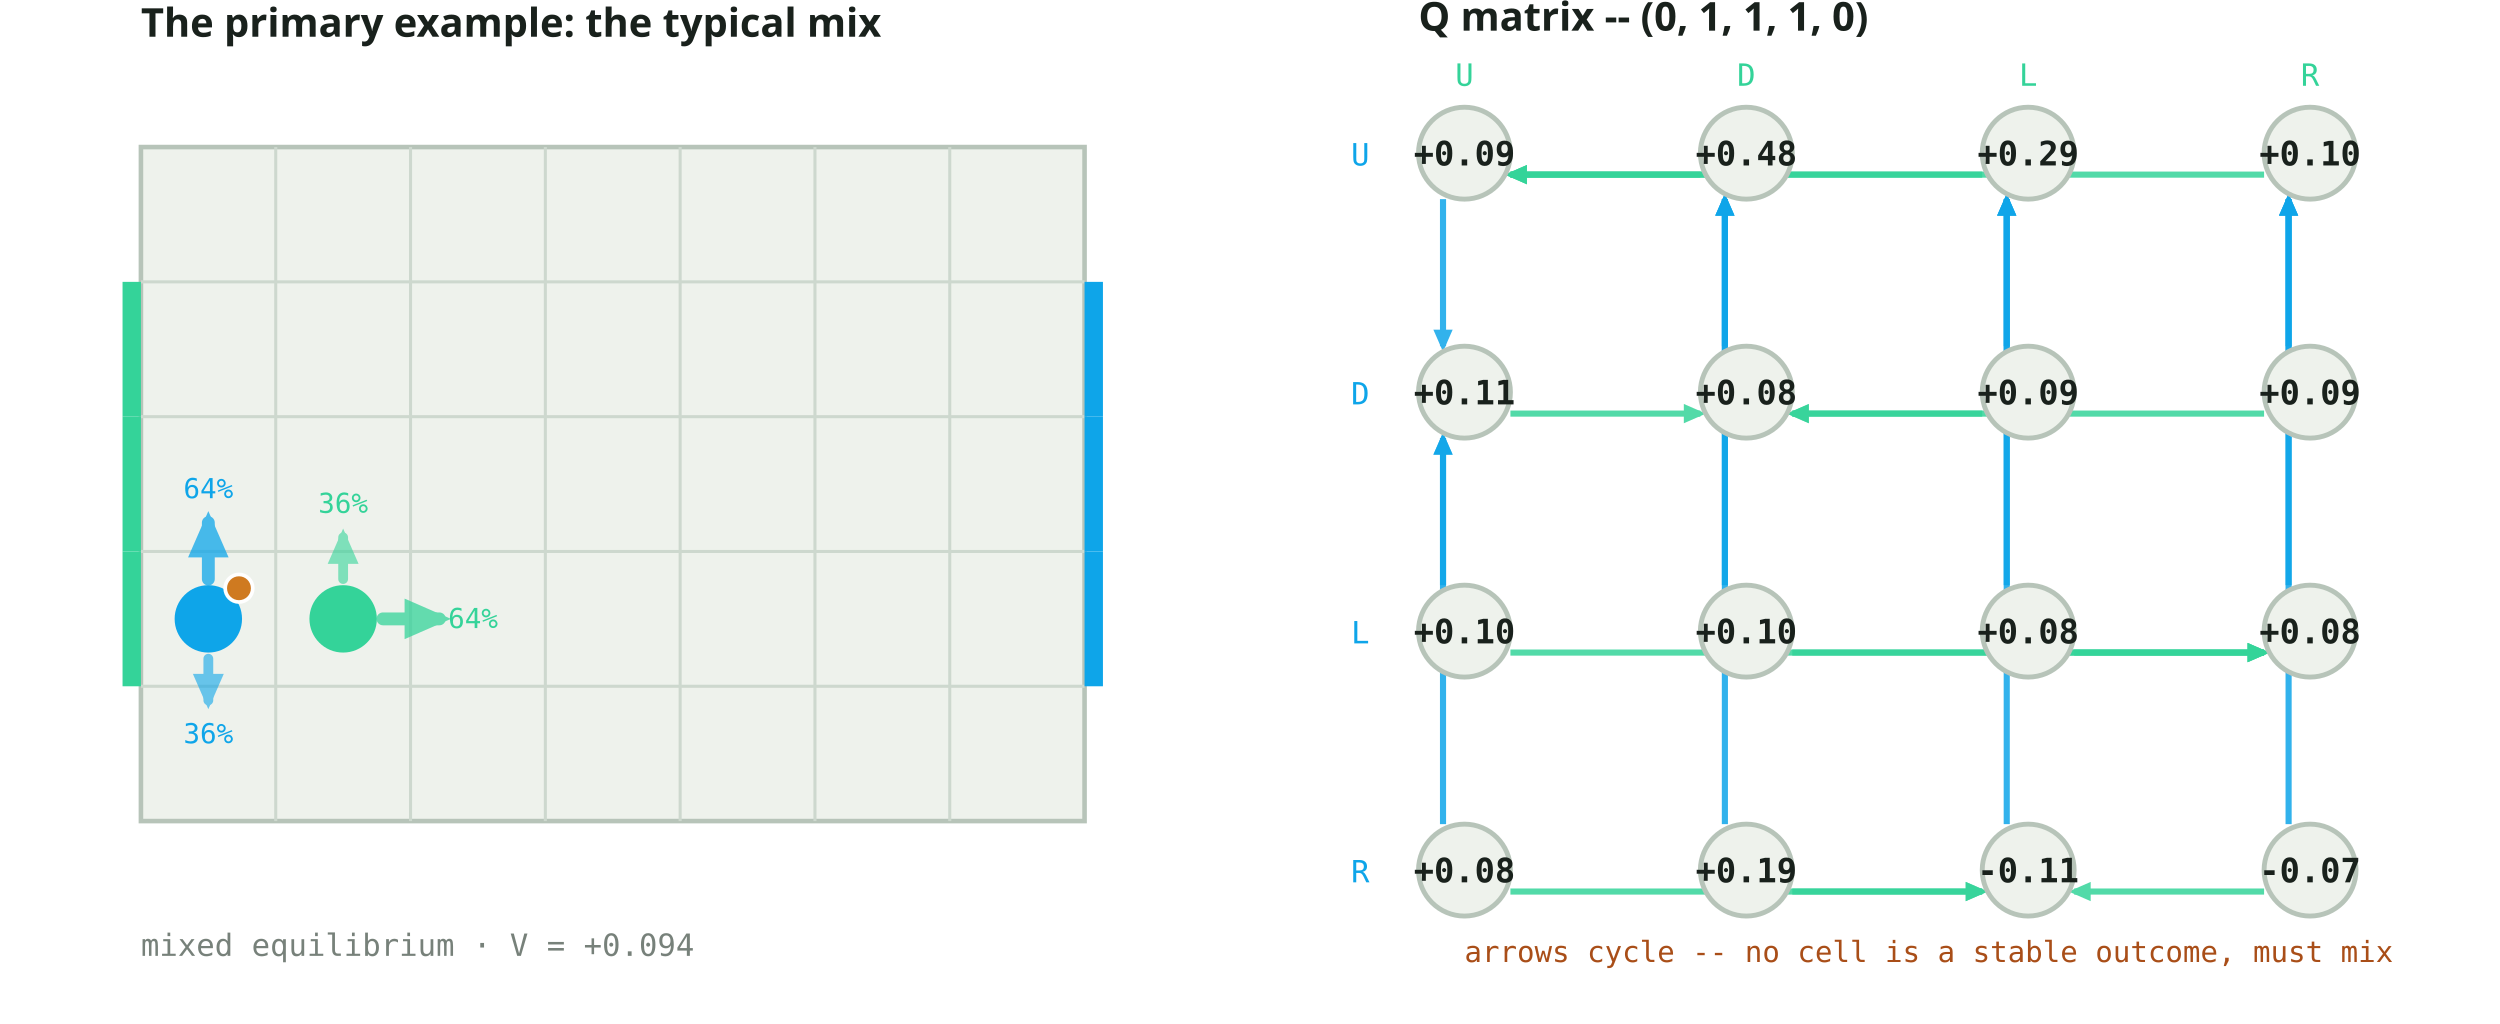
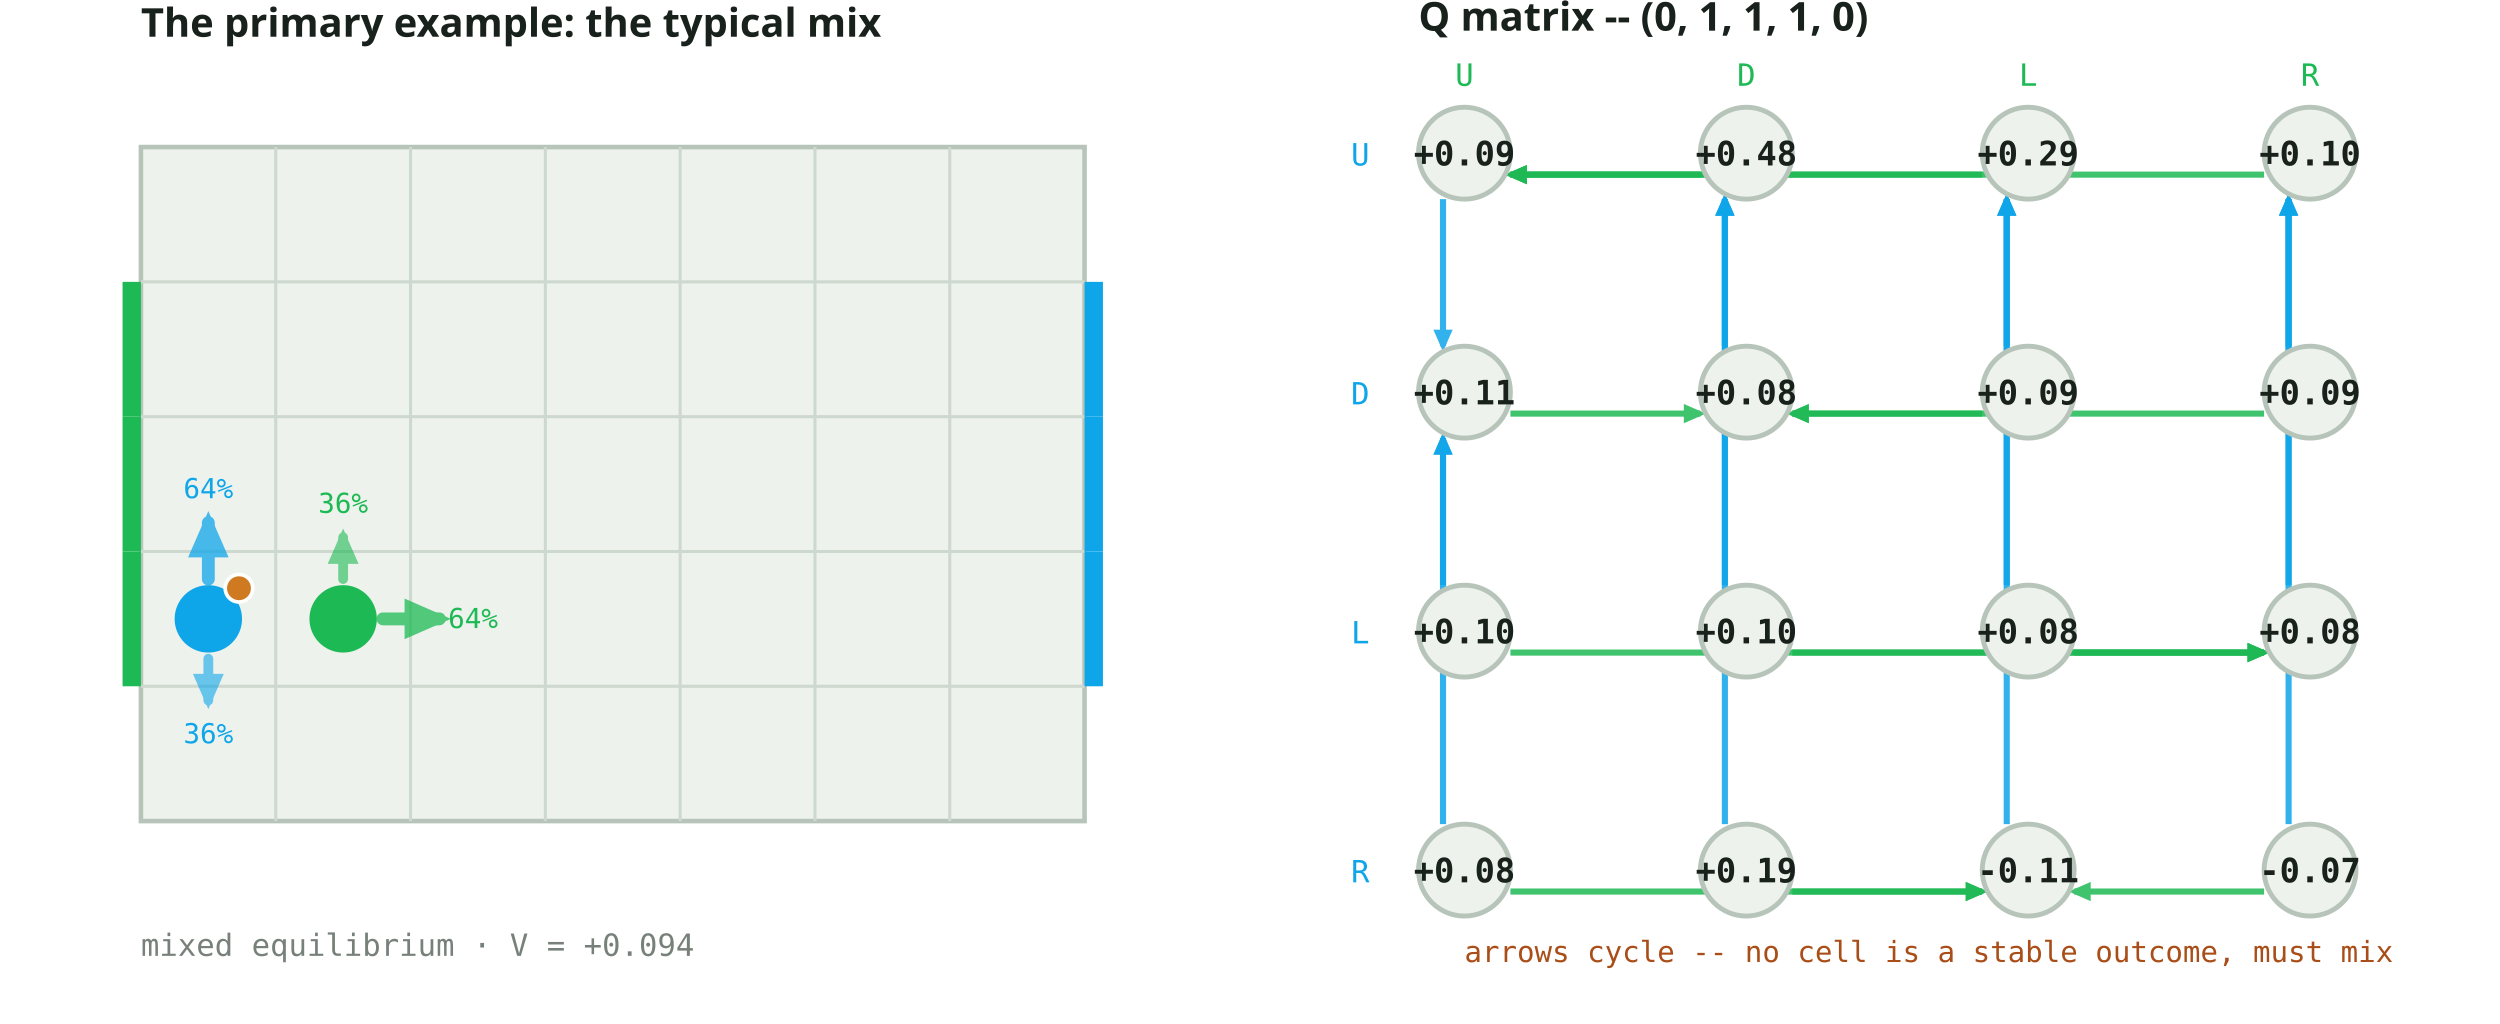
<svg xmlns="http://www.w3.org/2000/svg" viewBox="0 0 816 334" role="img" aria-label="panel">
  <g transform="translate(16.0 18.0)">
    <clipPath id="pnl0">
      <rect x="-16.0" y="-16.0" width="400.0" height="330.0" />
    </clipPath>
    <g clip-path="url(#pnl0)">
      <defs>
        <marker id="ah-2f6bb0" viewBox="0 0 8 8" refX="6" refY="4" markerWidth="3.6" markerHeight="3.6" orient="auto">
          <path d="M0 0.5 L8 4 L0 7.5 z" fill="var(--p0, #0EA5E9)" />
        </marker>
        <marker id="ah-2f8a52" viewBox="0 0 8 8" refX="6" refY="4" markerWidth="3.6" markerHeight="3.6" orient="auto">
-           <path d="M0 0.5 L8 4 L0 7.5 z" fill="var(--p1, #34D399)" />
+           <path d="M0 0.5 L8 4 L0 7.5 z" fill="var(--p1, #1DB954)" />
        </marker>
      </defs>
      <rect x="30" y="30" width="308" height="220" fill="var(--tint, #eef2ec)" stroke="var(--rule-strong, #b7c4b9)" stroke-width="1.5" />
      <line x1="74" y1="30" x2="74" y2="250" stroke="var(--rule, #cdd8ce)" stroke-width="1" />
      <line x1="118" y1="30" x2="118" y2="250" stroke="var(--rule, #cdd8ce)" stroke-width="1" />
      <line x1="162" y1="30" x2="162" y2="250" stroke="var(--rule, #cdd8ce)" stroke-width="1" />
      <line x1="206" y1="30" x2="206" y2="250" stroke="var(--rule, #cdd8ce)" stroke-width="1" />
      <line x1="250" y1="30" x2="250" y2="250" stroke="var(--rule, #cdd8ce)" stroke-width="1" />
      <line x1="294" y1="30" x2="294" y2="250" stroke="var(--rule, #cdd8ce)" stroke-width="1" />
      <line x1="30" y1="74" x2="338" y2="74" stroke="var(--rule, #cdd8ce)" stroke-width="1" />
      <line x1="30" y1="118" x2="338" y2="118" stroke="var(--rule, #cdd8ce)" stroke-width="1" />
      <line x1="30" y1="162" x2="338" y2="162" stroke="var(--rule, #cdd8ce)" stroke-width="1" />
      <line x1="30" y1="206" x2="338" y2="206" stroke="var(--rule, #cdd8ce)" stroke-width="1" />
-       <rect x="24" y="162" width="6" height="44" fill="var(--p1, #34D399)" />
+       <rect x="24" y="162" width="6" height="44" fill="var(--p1, #1DB954)" />
      <rect x="338" y="162" width="6" height="44" fill="var(--p0, #0EA5E9)" />
-       <rect x="24" y="118" width="6" height="44" fill="var(--p1, #34D399)" />
+       <rect x="24" y="118" width="6" height="44" fill="var(--p1, #1DB954)" />
      <rect x="338" y="118" width="6" height="44" fill="var(--p0, #0EA5E9)" />
-       <rect x="24" y="74" width="6" height="44" fill="var(--p1, #34D399)" />
+       <rect x="24" y="74" width="6" height="44" fill="var(--p1, #1DB954)" />
      <rect x="338" y="74" width="6" height="44" fill="var(--p0, #0EA5E9)" />
      <circle cx="52.0" cy="184.0" r="11" fill="var(--p0, #0EA5E9)" />
-       <circle cx="96.0" cy="184.0" r="11" fill="var(--p1, #34D399)" />
+       <circle cx="96.0" cy="184.0" r="11" fill="var(--p1, #1DB954)" />
      <circle cx="62.0" cy="174.0" r="4.5" fill="var(--ball, #cf7a20)" stroke="var(--paper, #ffffff)" stroke-width="1.2" />
      <line x1="52.0" y1="171.0" x2="52.0" y2="152.6" stroke="var(--p0, #0EA5E9)" stroke-width="4.2" stroke-linecap="round" opacity="0.75" marker-end="url(#ah-2f6bb0)" />
      <text x="52.0" y="144.6" text-anchor="middle" font-family="ui-monospace,monospace" font-size="9" fill="var(--p0, #0EA5E9)">64%</text>
      <line x1="52.0" y1="197.0" x2="52.0" y2="210.6" stroke="var(--p0, #0EA5E9)" stroke-width="3.2" stroke-linecap="round" opacity="0.60" marker-end="url(#ah-2f6bb0)" />
      <text x="52.0" y="224.6" text-anchor="middle" font-family="ui-monospace,monospace" font-size="9" fill="var(--p0, #0EA5E9)">36%</text>
-       <line x1="96.0" y1="171.0" x2="96.0" y2="157.4" stroke="var(--p1, #34D399)" stroke-width="3.2" stroke-linecap="round" opacity="0.60" marker-end="url(#ah-2f8a52)" />
-       <text x="96.0" y="149.4" text-anchor="middle" font-family="ui-monospace,monospace" font-size="9" fill="var(--p1, #34D399)">36%</text>
-       <line x1="109.0" y1="184.0" x2="127.4" y2="184.0" stroke="var(--p1, #34D399)" stroke-width="4.2" stroke-linecap="round" opacity="0.75" marker-end="url(#ah-2f8a52)" />
-       <text x="138.4" y="187.0" text-anchor="middle" font-family="ui-monospace,monospace" font-size="9" fill="var(--p1, #34D399)">64%</text>
+       <line x1="96.0" y1="171.0" x2="96.0" y2="157.4" stroke="var(--p1, #1DB954)" stroke-width="3.2" stroke-linecap="round" opacity="0.60" marker-end="url(#ah-2f8a52)" />
+       <text x="96.0" y="149.4" text-anchor="middle" font-family="ui-monospace,monospace" font-size="9" fill="var(--p1, #1DB954)">36%</text>
+       <line x1="109.0" y1="184.0" x2="127.4" y2="184.0" stroke="var(--p1, #1DB954)" stroke-width="4.2" stroke-linecap="round" opacity="0.75" marker-end="url(#ah-2f8a52)" />
+       <text x="138.4" y="187.0" text-anchor="middle" font-family="ui-monospace,monospace" font-size="9" fill="var(--p1, #1DB954)">64%</text>
      <text x="30" y="294" font-family="ui-monospace,monospace" font-size="10" fill="var(--ink-faint, #77817a)">mixed equilibrium · V = +0.094</text>
      <text x="30" y="-6" font-family="Barlow Semi Condensed,sans-serif" font-weight="600" font-size="13" fill="var(--ink, #19211c)">The primary example: the typical mix</text>
    </g>
  </g>
  <g transform="translate(432.0 16.0)">
    <clipPath id="pnl1">
      <rect x="-16.0" y="-16.0" width="400.0" height="334.0" />
    </clipPath>
    <g clip-path="url(#pnl1)">
      <text x="31" y="-6" font-family="Barlow Semi Condensed,sans-serif" font-weight="600" font-size="13" fill="var(--ink, #19211c)">Q matrix -- (0, 1, 1, 1, 0)</text>
      <defs>
        <marker id="ah-2f6bb0" viewBox="0 0 8 8" refX="6" refY="4" markerWidth="3.6" markerHeight="3.6" orient="auto">
          <path d="M0 0.5 L8 4 L0 7.5 z" fill="var(--p0, #0EA5E9)" />
        </marker>
        <marker id="ah-2f8a52" viewBox="0 0 8 8" refX="6" refY="4" markerWidth="3.6" markerHeight="3.6" orient="auto">
-           <path d="M0 0.5 L8 4 L0 7.5 z" fill="var(--p1, #34D399)" />
+           <path d="M0 0.5 L8 4 L0 7.5 z" fill="var(--p1, #1DB954)" />
        </marker>
      </defs>
-       <text x="46" y="12" text-anchor="middle" font-family="ui-monospace,monospace" font-size="10" fill="var(--p1, #34D399)">U</text>
-       <text x="138" y="12" text-anchor="middle" font-family="ui-monospace,monospace" font-size="10" fill="var(--p1, #34D399)">D</text>
-       <text x="230" y="12" text-anchor="middle" font-family="ui-monospace,monospace" font-size="10" fill="var(--p1, #34D399)">L</text>
-       <text x="322" y="12" text-anchor="middle" font-family="ui-monospace,monospace" font-size="10" fill="var(--p1, #34D399)">R</text>
+       <text x="46" y="12" text-anchor="middle" font-family="ui-monospace,monospace" font-size="10" fill="var(--p1, #1DB954)">U</text>
+       <text x="138" y="12" text-anchor="middle" font-family="ui-monospace,monospace" font-size="10" fill="var(--p1, #1DB954)">D</text>
+       <text x="230" y="12" text-anchor="middle" font-family="ui-monospace,monospace" font-size="10" fill="var(--p1, #1DB954)">L</text>
+       <text x="322" y="12" text-anchor="middle" font-family="ui-monospace,monospace" font-size="10" fill="var(--p1, #1DB954)">R</text>
      <text x="12" y="38" text-anchor="middle" font-family="ui-monospace,monospace" font-size="10" fill="var(--p0, #0EA5E9)">U</text>
      <text x="12" y="116" text-anchor="middle" font-family="ui-monospace,monospace" font-size="10" fill="var(--p0, #0EA5E9)">D</text>
      <text x="12" y="194" text-anchor="middle" font-family="ui-monospace,monospace" font-size="10" fill="var(--p0, #0EA5E9)">L</text>
      <text x="12" y="272" text-anchor="middle" font-family="ui-monospace,monospace" font-size="10" fill="var(--p0, #0EA5E9)">R</text>
      <line x1="39.0" y1="49.0" x2="39.0" y2="97.0" stroke="var(--p0, #0EA5E9)" stroke-width="2" marker-end="url(#ah-2f6bb0)" opacity=".85" />
      <line x1="39.0" y1="175.0" x2="39.0" y2="127.0" stroke="var(--p0, #0EA5E9)" stroke-width="2" marker-end="url(#ah-2f6bb0)" opacity=".85" />
      <line x1="39.0" y1="253.0" x2="39.0" y2="127.0" stroke="var(--p0, #0EA5E9)" stroke-width="2" marker-end="url(#ah-2f6bb0)" opacity=".85" />
      <line x1="131.0" y1="97.0" x2="131.0" y2="49.0" stroke="var(--p0, #0EA5E9)" stroke-width="2" marker-end="url(#ah-2f6bb0)" opacity=".85" />
      <line x1="131.0" y1="175.0" x2="131.0" y2="49.0" stroke="var(--p0, #0EA5E9)" stroke-width="2" marker-end="url(#ah-2f6bb0)" opacity=".85" />
      <line x1="131.0" y1="253.0" x2="131.0" y2="49.0" stroke="var(--p0, #0EA5E9)" stroke-width="2" marker-end="url(#ah-2f6bb0)" opacity=".85" />
      <line x1="223.0" y1="97.0" x2="223.0" y2="49.0" stroke="var(--p0, #0EA5E9)" stroke-width="2" marker-end="url(#ah-2f6bb0)" opacity=".85" />
      <line x1="223.0" y1="175.0" x2="223.0" y2="49.0" stroke="var(--p0, #0EA5E9)" stroke-width="2" marker-end="url(#ah-2f6bb0)" opacity=".85" />
      <line x1="223.0" y1="253.0" x2="223.0" y2="49.0" stroke="var(--p0, #0EA5E9)" stroke-width="2" marker-end="url(#ah-2f6bb0)" opacity=".85" />
      <line x1="315.0" y1="97.0" x2="315.0" y2="49.0" stroke="var(--p0, #0EA5E9)" stroke-width="2" marker-end="url(#ah-2f6bb0)" opacity=".85" />
      <line x1="315.0" y1="175.0" x2="315.0" y2="49.0" stroke="var(--p0, #0EA5E9)" stroke-width="2" marker-end="url(#ah-2f6bb0)" opacity=".85" />
      <line x1="315.0" y1="253.0" x2="315.0" y2="49.0" stroke="var(--p0, #0EA5E9)" stroke-width="2" marker-end="url(#ah-2f6bb0)" opacity=".85" />
-       <line x1="123.0" y1="41.0" x2="61.0" y2="41.0" stroke="var(--p1, #34D399)" stroke-width="2" marker-end="url(#ah-2f8a52)" opacity=".85" />
-       <line x1="215.0" y1="41.0" x2="61.0" y2="41.0" stroke="var(--p1, #34D399)" stroke-width="2" marker-end="url(#ah-2f8a52)" opacity=".85" />
-       <line x1="307.0" y1="41.0" x2="61.0" y2="41.0" stroke="var(--p1, #34D399)" stroke-width="2" marker-end="url(#ah-2f8a52)" opacity=".85" />
-       <line x1="61.0" y1="119.0" x2="123.0" y2="119.0" stroke="var(--p1, #34D399)" stroke-width="2" marker-end="url(#ah-2f8a52)" opacity=".85" />
-       <line x1="215.0" y1="119.0" x2="153.0" y2="119.0" stroke="var(--p1, #34D399)" stroke-width="2" marker-end="url(#ah-2f8a52)" opacity=".85" />
-       <line x1="307.0" y1="119.0" x2="153.0" y2="119.0" stroke="var(--p1, #34D399)" stroke-width="2" marker-end="url(#ah-2f8a52)" opacity=".85" />
-       <line x1="61.0" y1="197.0" x2="307.0" y2="197.0" stroke="var(--p1, #34D399)" stroke-width="2" marker-end="url(#ah-2f8a52)" opacity=".85" />
-       <line x1="153.0" y1="197.0" x2="307.0" y2="197.0" stroke="var(--p1, #34D399)" stroke-width="2" marker-end="url(#ah-2f8a52)" opacity=".85" />
-       <line x1="245.0" y1="197.0" x2="307.0" y2="197.0" stroke="var(--p1, #34D399)" stroke-width="2" marker-end="url(#ah-2f8a52)" opacity=".85" />
-       <line x1="61.0" y1="275.0" x2="215.0" y2="275.0" stroke="var(--p1, #34D399)" stroke-width="2" marker-end="url(#ah-2f8a52)" opacity=".85" />
-       <line x1="153.0" y1="275.0" x2="215.0" y2="275.0" stroke="var(--p1, #34D399)" stroke-width="2" marker-end="url(#ah-2f8a52)" opacity=".85" />
-       <line x1="307.0" y1="275.0" x2="245.0" y2="275.0" stroke="var(--p1, #34D399)" stroke-width="2" marker-end="url(#ah-2f8a52)" opacity=".85" />
+       <line x1="123.0" y1="41.0" x2="61.0" y2="41.0" stroke="var(--p1, #1DB954)" stroke-width="2" marker-end="url(#ah-2f8a52)" opacity=".85" />
+       <line x1="215.0" y1="41.0" x2="61.0" y2="41.0" stroke="var(--p1, #1DB954)" stroke-width="2" marker-end="url(#ah-2f8a52)" opacity=".85" />
+       <line x1="307.0" y1="41.0" x2="61.0" y2="41.0" stroke="var(--p1, #1DB954)" stroke-width="2" marker-end="url(#ah-2f8a52)" opacity=".85" />
+       <line x1="61.0" y1="119.0" x2="123.0" y2="119.0" stroke="var(--p1, #1DB954)" stroke-width="2" marker-end="url(#ah-2f8a52)" opacity=".85" />
+       <line x1="215.0" y1="119.0" x2="153.0" y2="119.0" stroke="var(--p1, #1DB954)" stroke-width="2" marker-end="url(#ah-2f8a52)" opacity=".85" />
+       <line x1="307.0" y1="119.0" x2="153.0" y2="119.0" stroke="var(--p1, #1DB954)" stroke-width="2" marker-end="url(#ah-2f8a52)" opacity=".85" />
+       <line x1="61.0" y1="197.0" x2="307.0" y2="197.0" stroke="var(--p1, #1DB954)" stroke-width="2" marker-end="url(#ah-2f8a52)" opacity=".85" />
+       <line x1="153.0" y1="197.0" x2="307.0" y2="197.0" stroke="var(--p1, #1DB954)" stroke-width="2" marker-end="url(#ah-2f8a52)" opacity=".85" />
+       <line x1="245.0" y1="197.0" x2="307.0" y2="197.0" stroke="var(--p1, #1DB954)" stroke-width="2" marker-end="url(#ah-2f8a52)" opacity=".85" />
+       <line x1="61.0" y1="275.0" x2="215.0" y2="275.0" stroke="var(--p1, #1DB954)" stroke-width="2" marker-end="url(#ah-2f8a52)" opacity=".85" />
+       <line x1="153.0" y1="275.0" x2="215.0" y2="275.0" stroke="var(--p1, #1DB954)" stroke-width="2" marker-end="url(#ah-2f8a52)" opacity=".85" />
+       <line x1="307.0" y1="275.0" x2="245.0" y2="275.0" stroke="var(--p1, #1DB954)" stroke-width="2" marker-end="url(#ah-2f8a52)" opacity=".85" />
      <circle cx="46.0" cy="34.0" r="15" fill="var(--tint, #eef2ec)" stroke="var(--rule-strong, #b7c4b9)" stroke-width="1.6" />
      <text x="46.0" y="38.0" text-anchor="middle" font-family="ui-monospace,monospace" font-weight="600" font-size="11" fill="var(--ink, #19211c)">+0.09</text>
      <circle cx="138.0" cy="34.0" r="15" fill="var(--tint, #eef2ec)" stroke="var(--rule-strong, #b7c4b9)" stroke-width="1.6" />
      <text x="138.0" y="38.0" text-anchor="middle" font-family="ui-monospace,monospace" font-weight="600" font-size="11" fill="var(--ink, #19211c)">+0.48</text>
      <circle cx="230.0" cy="34.0" r="15" fill="var(--tint, #eef2ec)" stroke="var(--rule-strong, #b7c4b9)" stroke-width="1.6" />
      <text x="230.0" y="38.0" text-anchor="middle" font-family="ui-monospace,monospace" font-weight="600" font-size="11" fill="var(--ink, #19211c)">+0.29</text>
      <circle cx="322.0" cy="34.0" r="15" fill="var(--tint, #eef2ec)" stroke="var(--rule-strong, #b7c4b9)" stroke-width="1.6" />
      <text x="322.0" y="38.0" text-anchor="middle" font-family="ui-monospace,monospace" font-weight="600" font-size="11" fill="var(--ink, #19211c)">+0.10</text>
      <circle cx="46.0" cy="112.0" r="15" fill="var(--tint, #eef2ec)" stroke="var(--rule-strong, #b7c4b9)" stroke-width="1.6" />
      <text x="46.0" y="116.0" text-anchor="middle" font-family="ui-monospace,monospace" font-weight="600" font-size="11" fill="var(--ink, #19211c)">+0.11</text>
      <circle cx="138.0" cy="112.0" r="15" fill="var(--tint, #eef2ec)" stroke="var(--rule-strong, #b7c4b9)" stroke-width="1.6" />
      <text x="138.0" y="116.0" text-anchor="middle" font-family="ui-monospace,monospace" font-weight="600" font-size="11" fill="var(--ink, #19211c)">+0.08</text>
      <circle cx="230.0" cy="112.0" r="15" fill="var(--tint, #eef2ec)" stroke="var(--rule-strong, #b7c4b9)" stroke-width="1.6" />
      <text x="230.0" y="116.0" text-anchor="middle" font-family="ui-monospace,monospace" font-weight="600" font-size="11" fill="var(--ink, #19211c)">+0.09</text>
      <circle cx="322.0" cy="112.0" r="15" fill="var(--tint, #eef2ec)" stroke="var(--rule-strong, #b7c4b9)" stroke-width="1.6" />
      <text x="322.0" y="116.0" text-anchor="middle" font-family="ui-monospace,monospace" font-weight="600" font-size="11" fill="var(--ink, #19211c)">+0.09</text>
      <circle cx="46.0" cy="190.0" r="15" fill="var(--tint, #eef2ec)" stroke="var(--rule-strong, #b7c4b9)" stroke-width="1.6" />
      <text x="46.0" y="194.0" text-anchor="middle" font-family="ui-monospace,monospace" font-weight="600" font-size="11" fill="var(--ink, #19211c)">+0.10</text>
      <circle cx="138.0" cy="190.0" r="15" fill="var(--tint, #eef2ec)" stroke="var(--rule-strong, #b7c4b9)" stroke-width="1.6" />
      <text x="138.0" y="194.0" text-anchor="middle" font-family="ui-monospace,monospace" font-weight="600" font-size="11" fill="var(--ink, #19211c)">+0.10</text>
      <circle cx="230.0" cy="190.0" r="15" fill="var(--tint, #eef2ec)" stroke="var(--rule-strong, #b7c4b9)" stroke-width="1.6" />
      <text x="230.0" y="194.0" text-anchor="middle" font-family="ui-monospace,monospace" font-weight="600" font-size="11" fill="var(--ink, #19211c)">+0.08</text>
      <circle cx="322.0" cy="190.0" r="15" fill="var(--tint, #eef2ec)" stroke="var(--rule-strong, #b7c4b9)" stroke-width="1.6" />
      <text x="322.0" y="194.0" text-anchor="middle" font-family="ui-monospace,monospace" font-weight="600" font-size="11" fill="var(--ink, #19211c)">+0.08</text>
      <circle cx="46.0" cy="268.0" r="15" fill="var(--tint, #eef2ec)" stroke="var(--rule-strong, #b7c4b9)" stroke-width="1.6" />
      <text x="46.0" y="272.0" text-anchor="middle" font-family="ui-monospace,monospace" font-weight="600" font-size="11" fill="var(--ink, #19211c)">+0.08</text>
      <circle cx="138.0" cy="268.0" r="15" fill="var(--tint, #eef2ec)" stroke="var(--rule-strong, #b7c4b9)" stroke-width="1.6" />
      <text x="138.0" y="272.0" text-anchor="middle" font-family="ui-monospace,monospace" font-weight="600" font-size="11" fill="var(--ink, #19211c)">+0.19</text>
      <circle cx="230.0" cy="268.0" r="15" fill="var(--tint, #eef2ec)" stroke="var(--rule-strong, #b7c4b9)" stroke-width="1.6" />
      <text x="230.0" y="272.0" text-anchor="middle" font-family="ui-monospace,monospace" font-weight="600" font-size="11" fill="var(--ink, #19211c)">-0.11</text>
      <circle cx="322.0" cy="268.0" r="15" fill="var(--tint, #eef2ec)" stroke="var(--rule-strong, #b7c4b9)" stroke-width="1.6" />
      <text x="322.0" y="272.0" text-anchor="middle" font-family="ui-monospace,monospace" font-weight="600" font-size="11" fill="var(--ink, #19211c)">-0.07</text>
      <text x="46" y="298" font-family="ui-monospace,monospace" font-size="9.5" fill="#a94e18">arrows cycle -- no cell is a stable outcome, must mix</text>
    </g>
  </g>
</svg>
